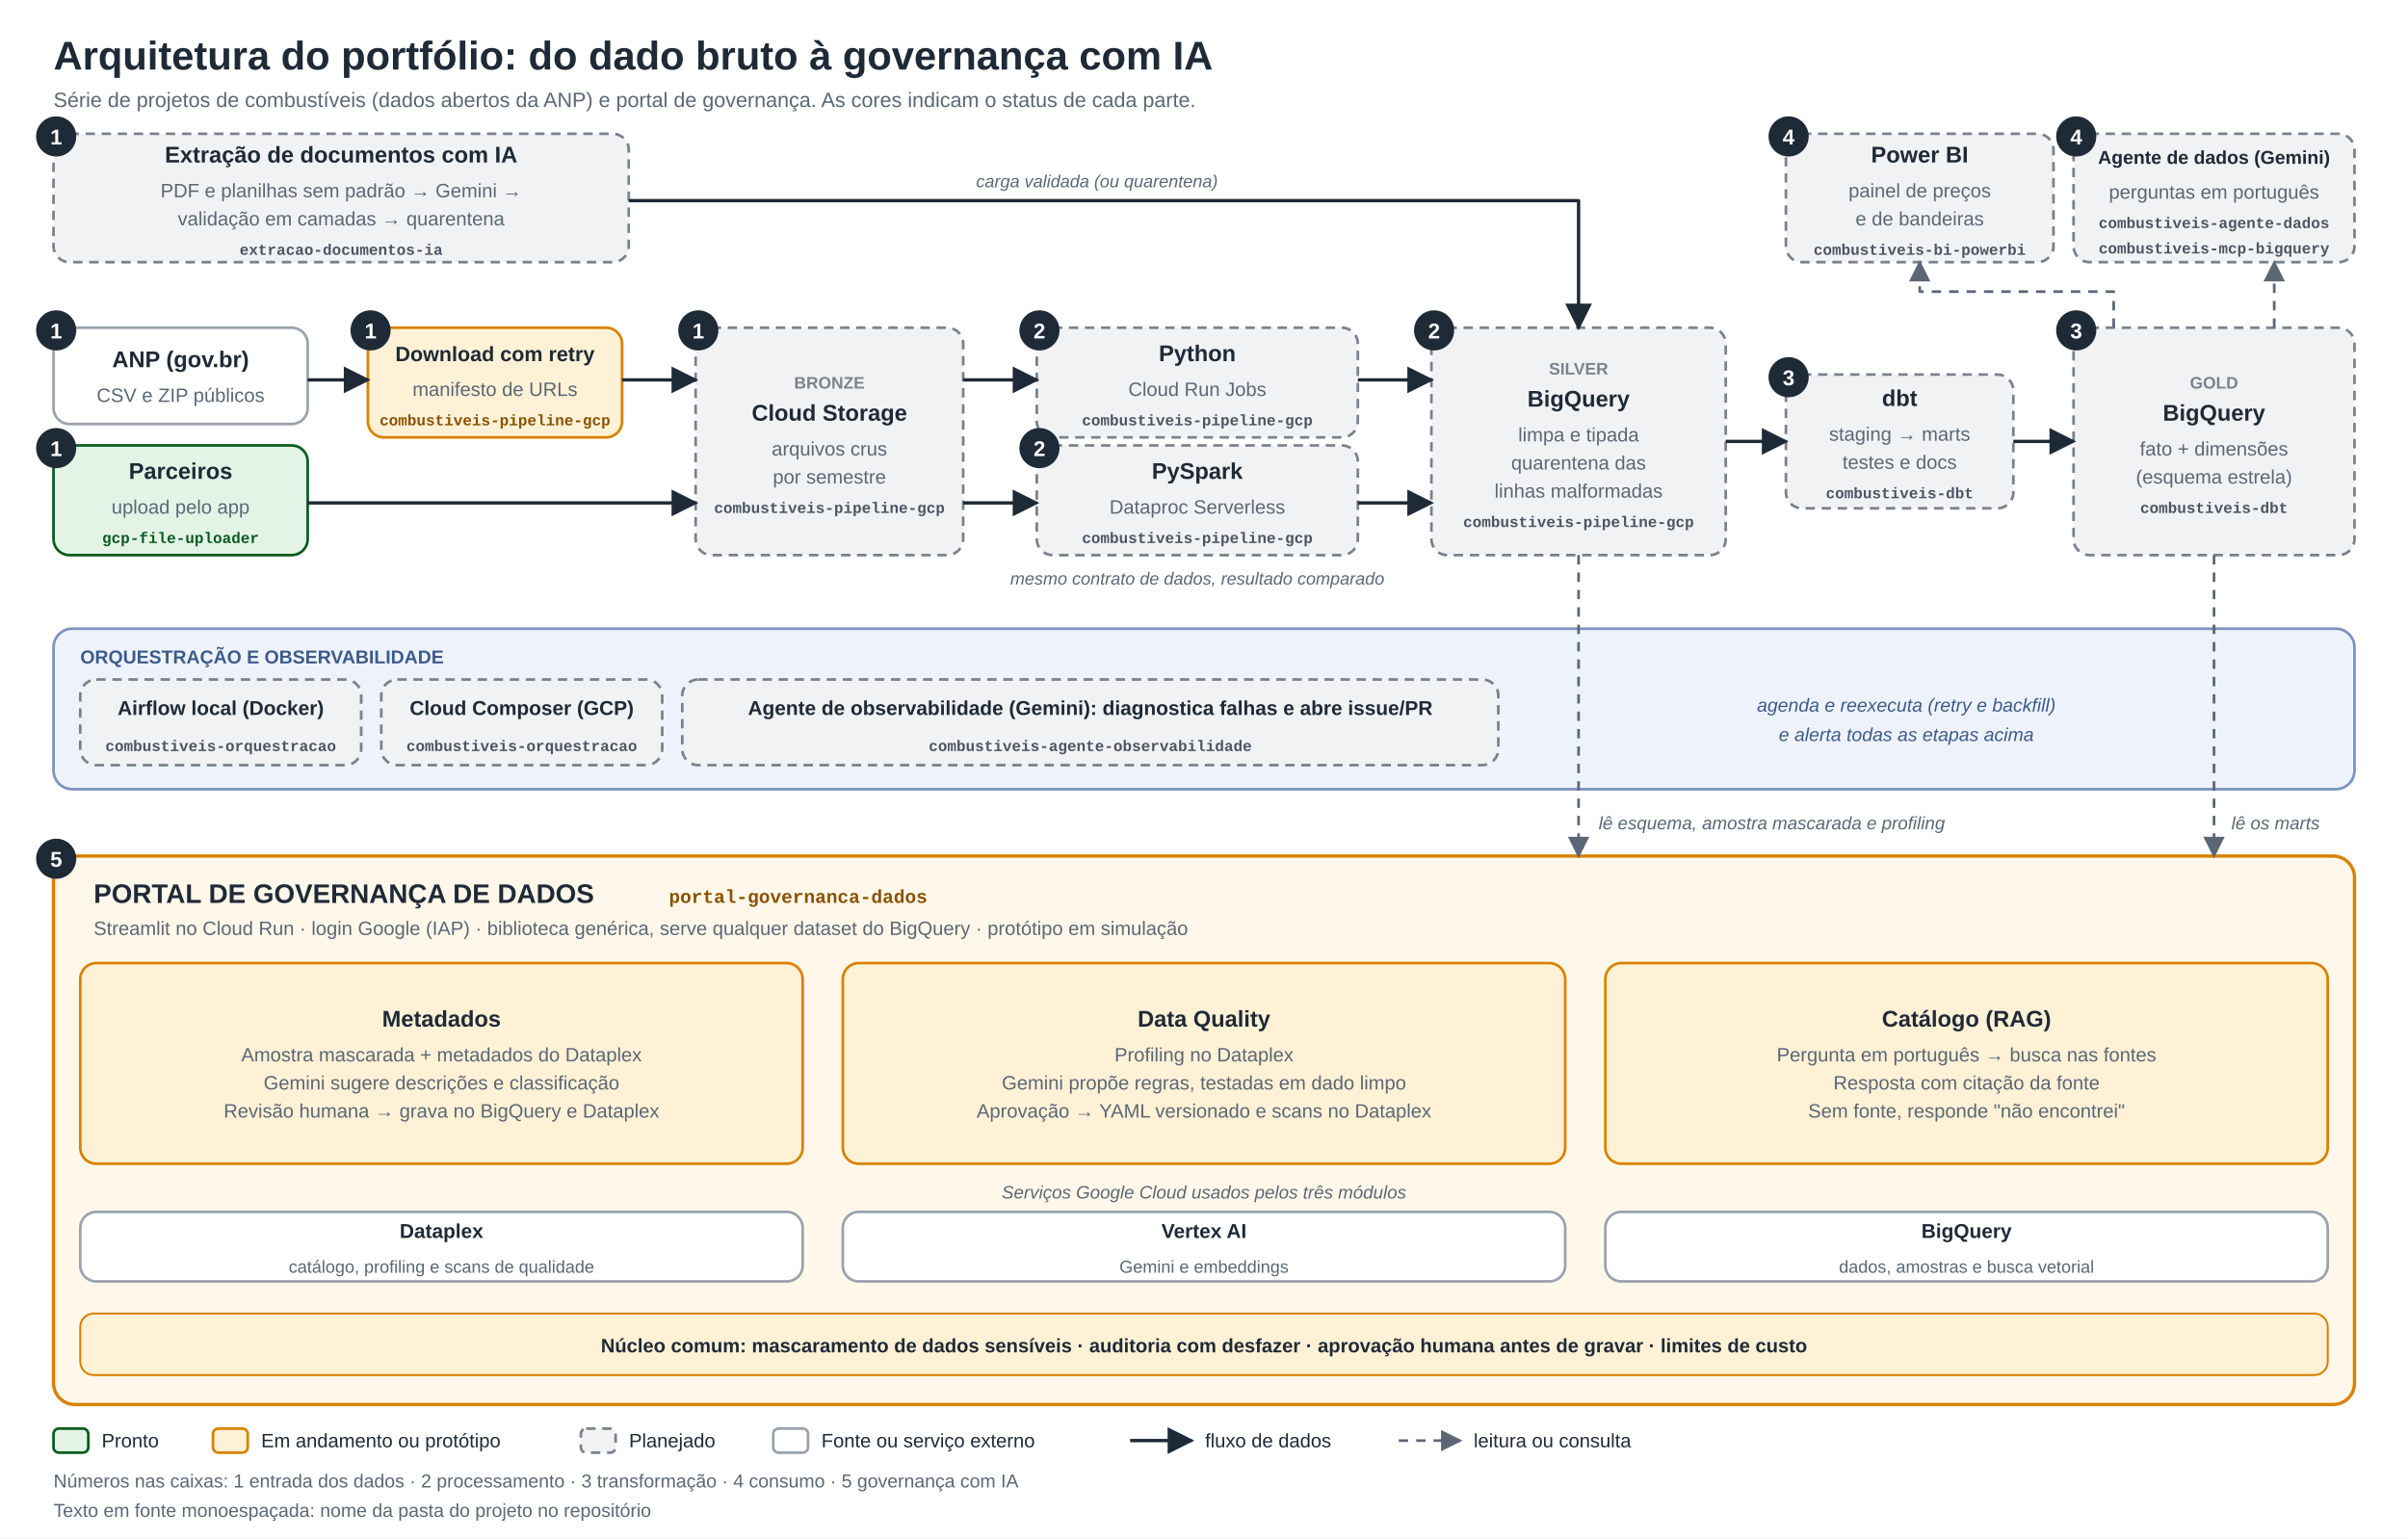
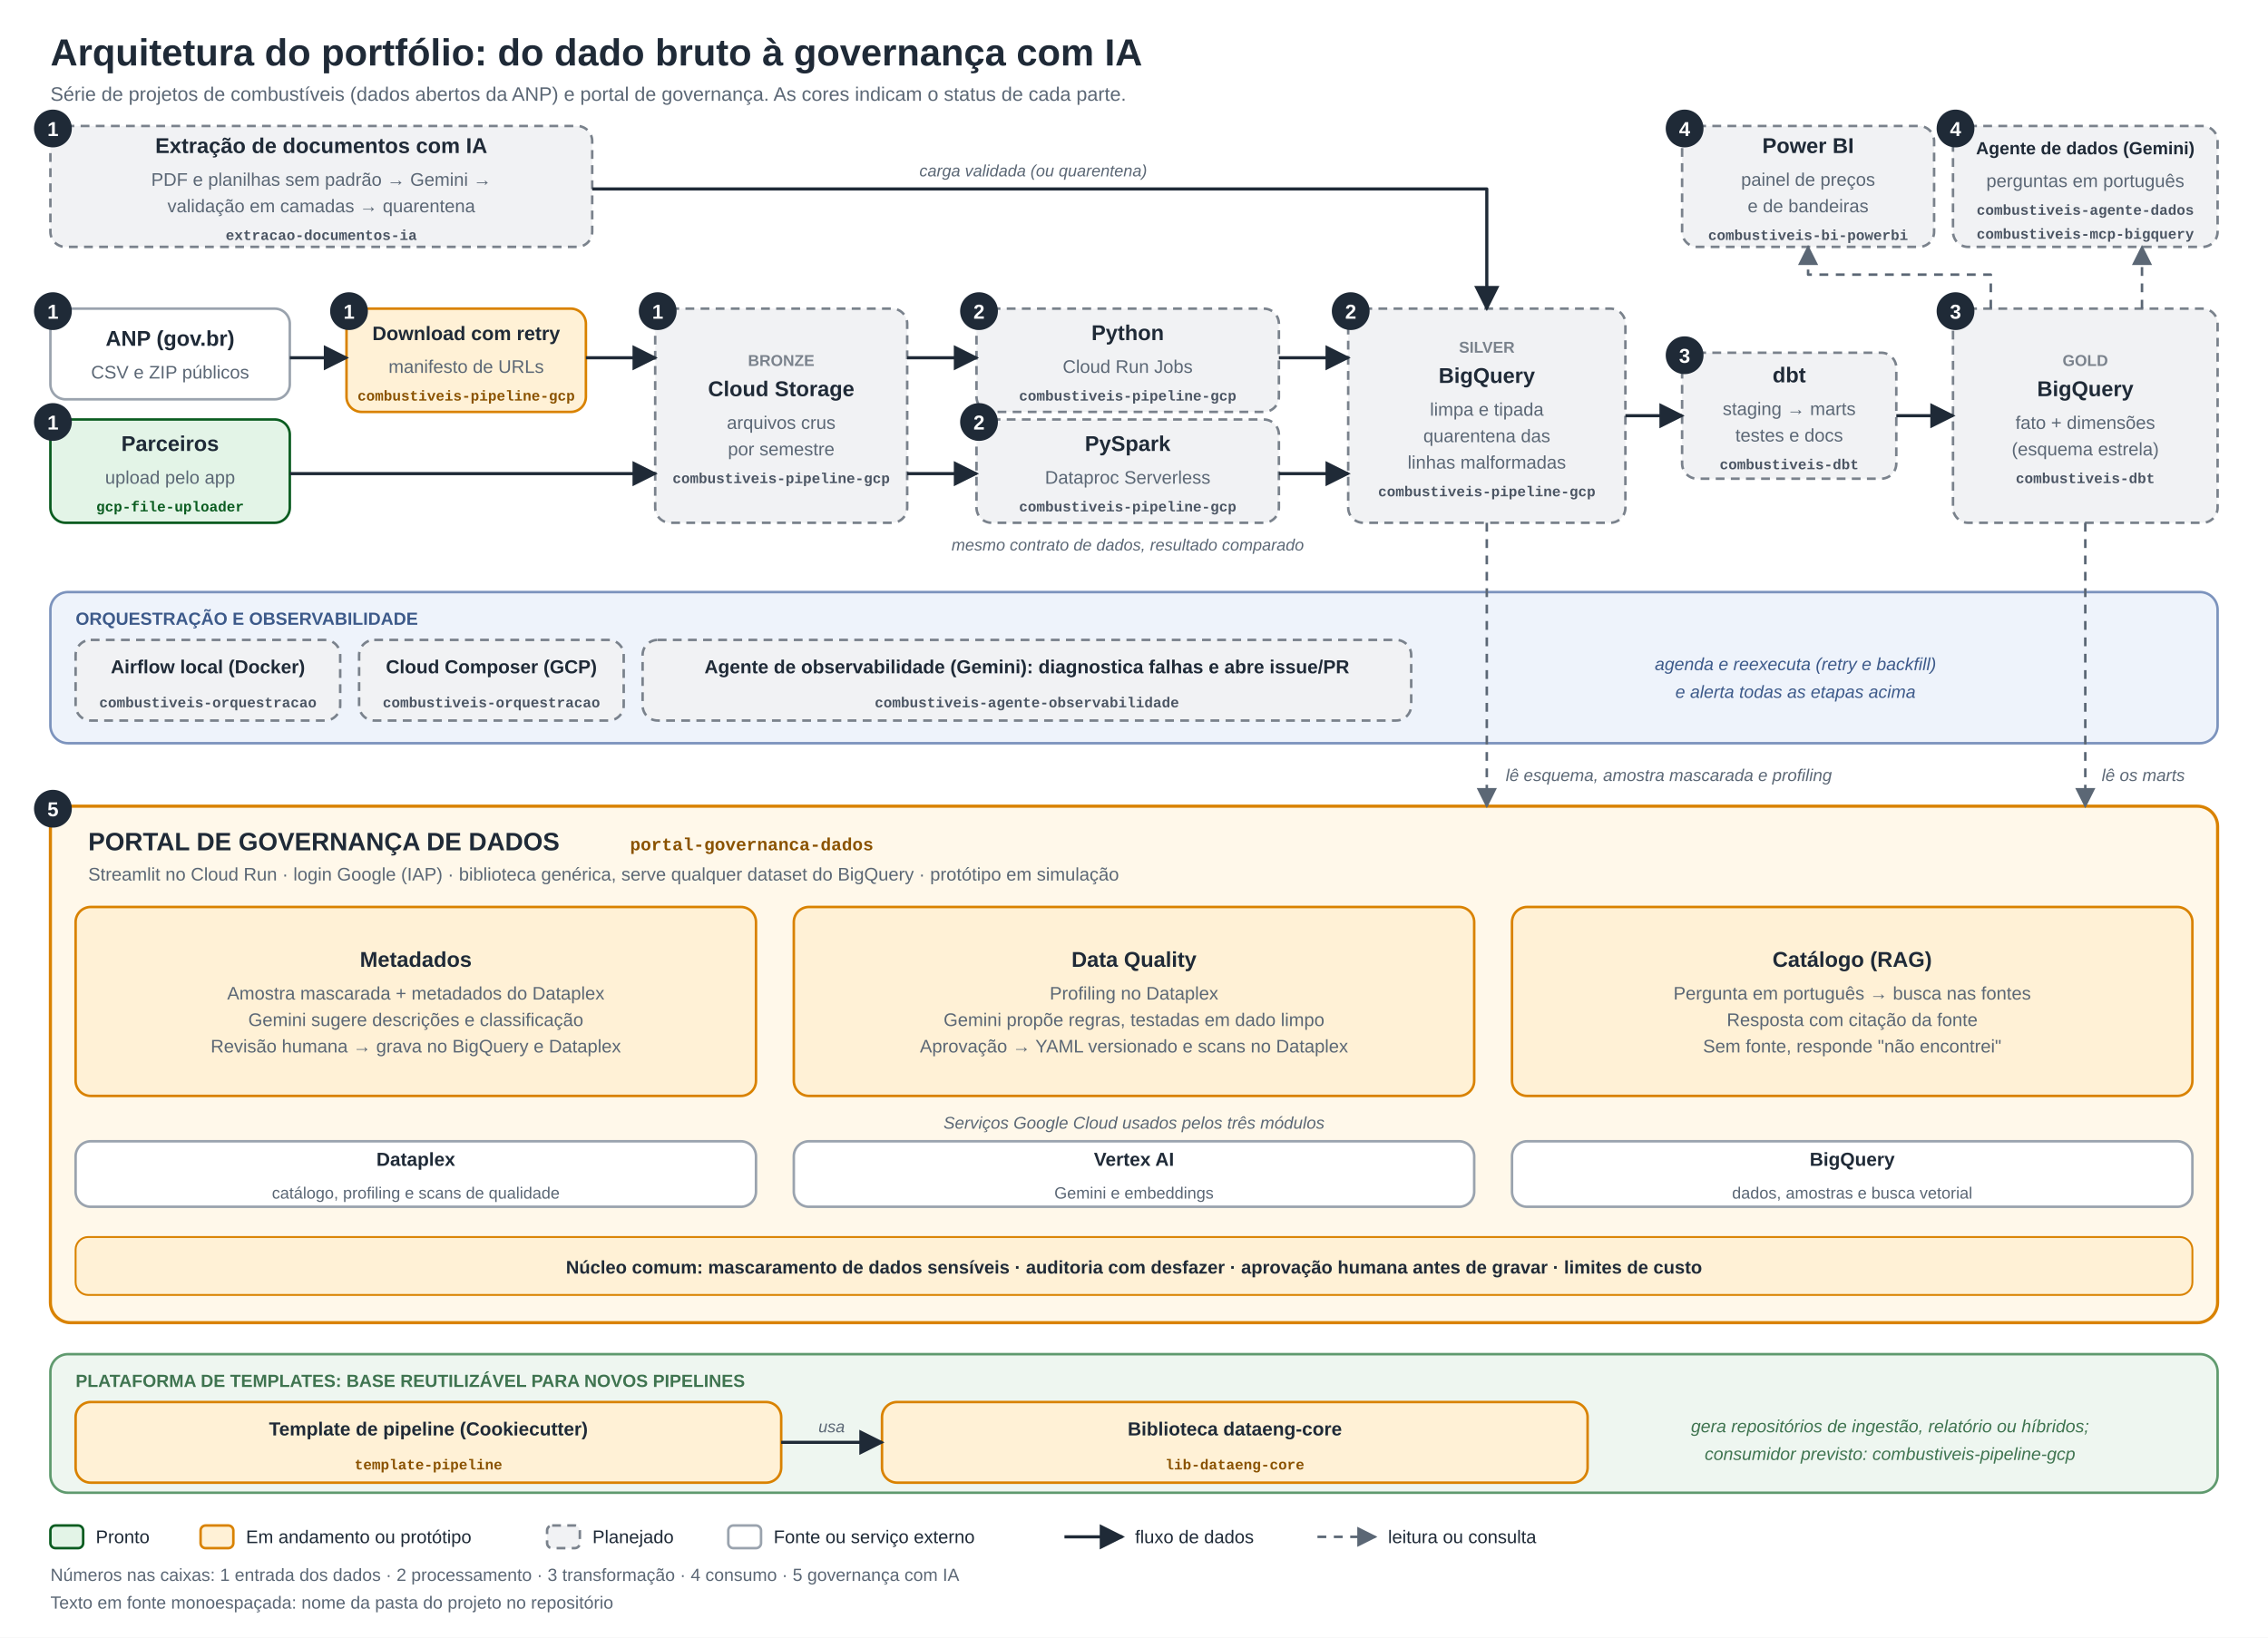
- <svg xmlns="http://www.w3.org/2000/svg" width="1800" height="1150" viewBox="0 0 1800 1150" font-family="'Segoe UI', 'Helvetica Neue', Arial, sans-serif">
+ <svg xmlns="http://www.w3.org/2000/svg" width="1800" height="1300" viewBox="0 0 1800 1300" font-family="'Segoe UI', 'Helvetica Neue', Arial, sans-serif">
  <defs>
    <marker id="arrow" viewBox="0 0 10 10" refX="9" refY="5" markerWidth="8" markerHeight="8" orient="auto-start-reverse">
      <path d="M0,0 L10,5 L0,10 z" fill="#1F2A37" />
    </marker>
    <marker id="arrowDash" viewBox="0 0 10 10" refX="9" refY="5" markerWidth="8" markerHeight="8" orient="auto-start-reverse">
      <path d="M0,0 L10,5 L0,10 z" fill="#5B6775" />
    </marker>
  </defs>
-   <rect width="1800" height="1150" fill="#FFFFFF" />
+   <rect width="1800" height="1300" fill="#FFFFFF" />
  <text x="40" y="52" font-size="30" font-weight="700" fill="#1F2A37" text-anchor="start" font-style="normal">Arquitetura do portfólio: do dado bruto à governança com IA</text>
  <text x="40" y="80" font-size="15.5" font-weight="400" fill="#5B6775" text-anchor="start" font-style="normal">Série de projetos de combustíveis (dados abertos da ANP) e portal de governança. As cores indicam o status de cada parte.</text>
  <rect x="40" y="100" width="430" height="96" rx="12" fill="#F1F2F4" stroke="#7A828C" stroke-width="2" stroke-dasharray="7 5" />
  <text x="255.0" y="121.5" font-size="17" font-weight="700" fill="#1F2A37" text-anchor="middle" font-style="normal">Extração de documentos com IA</text>
  <text x="255.0" y="147.5" font-size="14.5" font-weight="400" fill="#5B6775" text-anchor="middle" font-style="normal">PDF e planilhas sem padrão → Gemini →</text>
  <text x="255.0" y="168.5" font-size="14.5" font-weight="400" fill="#5B6775" text-anchor="middle" font-style="normal">validação em camadas → quarentena</text>
  <text x="255.0" y="190.5" font-size="11.5" font-weight="600" fill="#4B5563" text-anchor="middle" font-style="normal" font-family="'Cascadia Mono', Consolas, 'Courier New', monospace">extracao-documentos-ia</text>
  <circle cx="42" cy="102" r="15" fill="#1F2A37" />
  <text x="42" y="108" font-size="16" font-weight="700" fill="#fff" text-anchor="middle" font-style="normal">1</text>
  <rect x="1335" y="100" width="200" height="96" rx="12" fill="#F1F2F4" stroke="#7A828C" stroke-width="2" stroke-dasharray="7 5" />
  <text x="1435.0" y="121.5" font-size="17" font-weight="700" fill="#1F2A37" text-anchor="middle" font-style="normal">Power BI</text>
  <text x="1435.0" y="147.5" font-size="14.5" font-weight="400" fill="#5B6775" text-anchor="middle" font-style="normal">painel de preços</text>
  <text x="1435.0" y="168.5" font-size="14.5" font-weight="400" fill="#5B6775" text-anchor="middle" font-style="normal">e de bandeiras</text>
  <text x="1435.0" y="190.5" font-size="11.5" font-weight="600" fill="#4B5563" text-anchor="middle" font-style="normal" font-family="'Cascadia Mono', Consolas, 'Courier New', monospace">combustiveis-bi-powerbi</text>
  <circle cx="1337" cy="102" r="15" fill="#1F2A37" />
  <text x="1337" y="108" font-size="16" font-weight="700" fill="#fff" text-anchor="middle" font-style="normal">4</text>
  <rect x="1550" y="100" width="210" height="96" rx="12" fill="#F1F2F4" stroke="#7A828C" stroke-width="2" stroke-dasharray="7 5" />
  <text x="1655.0" y="122.5" font-size="14" font-weight="700" fill="#1F2A37" text-anchor="middle" font-style="normal">Agente de dados (Gemini)</text>
  <text x="1655.0" y="148.5" font-size="14.5" font-weight="400" fill="#5B6775" text-anchor="middle" font-style="normal">perguntas em português</text>
  <text x="1655.0" y="170.5" font-size="11.5" font-weight="600" fill="#4B5563" text-anchor="middle" font-style="normal" font-family="'Cascadia Mono', Consolas, 'Courier New', monospace">combustiveis-agente-dados</text>
  <text x="1655.0" y="189.5" font-size="11.5" font-weight="600" fill="#4B5563" text-anchor="middle" font-style="normal" font-family="'Cascadia Mono', Consolas, 'Courier New', monospace">combustiveis-mcp-bigquery</text>
  <circle cx="1552" cy="102" r="15" fill="#1F2A37" />
  <text x="1552" y="108" font-size="16" font-weight="700" fill="#fff" text-anchor="middle" font-style="normal">4</text>
  <rect x="40" y="245" width="190" height="72" rx="12" fill="#FFFFFF" stroke="#9AA3AE" stroke-width="2" />
  <text x="135.0" y="274.5" font-size="17" font-weight="700" fill="#1F2A37" text-anchor="middle" font-style="normal">ANP (gov.br)</text>
  <text x="135.0" y="300.5" font-size="14.5" font-weight="400" fill="#5B6775" text-anchor="middle" font-style="normal">CSV e ZIP públicos</text>
  <circle cx="42" cy="247" r="15" fill="#1F2A37" />
  <text x="42" y="253" font-size="16" font-weight="700" fill="#fff" text-anchor="middle" font-style="normal">1</text>
  <rect x="40" y="333" width="190" height="82" rx="12" fill="#E3F4E7" stroke="#0A5C20" stroke-width="2" />
  <text x="135.0" y="358.0" font-size="17" font-weight="700" fill="#1F2A37" text-anchor="middle" font-style="normal">Parceiros</text>
  <text x="135.0" y="384.0" font-size="14.5" font-weight="400" fill="#5B6775" text-anchor="middle" font-style="normal">upload pelo app</text>
  <text x="135.0" y="406.0" font-size="11.5" font-weight="600" fill="#0A5C20" text-anchor="middle" font-style="normal" font-family="'Cascadia Mono', Consolas, 'Courier New', monospace">gcp-file-uploader</text>
  <circle cx="42" cy="335" r="15" fill="#1F2A37" />
  <text x="42" y="341" font-size="16" font-weight="700" fill="#fff" text-anchor="middle" font-style="normal">1</text>
  <rect x="275" y="245" width="190" height="82" rx="12" fill="#FFF1D6" stroke="#D98200" stroke-width="2" />
  <text x="370.0" y="270.0" font-size="15.5" font-weight="700" fill="#1F2A37" text-anchor="middle" font-style="normal">Download com retry</text>
  <text x="370.0" y="296.0" font-size="14.5" font-weight="400" fill="#5B6775" text-anchor="middle" font-style="normal">manifesto de URLs</text>
  <text x="370.0" y="318.0" font-size="11.5" font-weight="600" fill="#8A5200" text-anchor="middle" font-style="normal" font-family="'Cascadia Mono', Consolas, 'Courier New', monospace">combustiveis-pipeline-gcp</text>
  <circle cx="277" cy="247" r="15" fill="#1F2A37" />
  <text x="277" y="253" font-size="16" font-weight="700" fill="#fff" text-anchor="middle" font-style="normal">1</text>
  <rect x="520" y="245" width="200" height="170" rx="12" fill="#F1F2F4" stroke="#7A828C" stroke-width="2" stroke-dasharray="7 5" />
  <text x="620.0" y="290.5" font-size="12.5" font-weight="700" fill="#7A828C" text-anchor="middle" font-style="normal">BRONZE</text>
  <text x="620.0" y="314.5" font-size="17" font-weight="700" fill="#1F2A37" text-anchor="middle" font-style="normal">Cloud Storage</text>
  <text x="620.0" y="340.5" font-size="14.5" font-weight="400" fill="#5B6775" text-anchor="middle" font-style="normal">arquivos crus</text>
  <text x="620.0" y="361.5" font-size="14.5" font-weight="400" fill="#5B6775" text-anchor="middle" font-style="normal">por semestre</text>
  <text x="620.0" y="383.5" font-size="11.5" font-weight="600" fill="#4B5563" text-anchor="middle" font-style="normal" font-family="'Cascadia Mono', Consolas, 'Courier New', monospace">combustiveis-pipeline-gcp</text>
  <circle cx="522" cy="247" r="15" fill="#1F2A37" />
  <text x="522" y="253" font-size="16" font-weight="700" fill="#fff" text-anchor="middle" font-style="normal">1</text>
  <rect x="775" y="245" width="240" height="82" rx="12" fill="#F1F2F4" stroke="#7A828C" stroke-width="2" stroke-dasharray="7 5" />
  <text x="895.0" y="270.0" font-size="17" font-weight="700" fill="#1F2A37" text-anchor="middle" font-style="normal">Python</text>
  <text x="895.0" y="296.0" font-size="14.5" font-weight="400" fill="#5B6775" text-anchor="middle" font-style="normal">Cloud Run Jobs</text>
  <text x="895.0" y="318.0" font-size="11.5" font-weight="600" fill="#4B5563" text-anchor="middle" font-style="normal" font-family="'Cascadia Mono', Consolas, 'Courier New', monospace">combustiveis-pipeline-gcp</text>
  <circle cx="777" cy="247" r="15" fill="#1F2A37" />
  <text x="777" y="253" font-size="16" font-weight="700" fill="#fff" text-anchor="middle" font-style="normal">2</text>
  <rect x="775" y="333" width="240" height="82" rx="12" fill="#F1F2F4" stroke="#7A828C" stroke-width="2" stroke-dasharray="7 5" />
  <text x="895.0" y="358.0" font-size="17" font-weight="700" fill="#1F2A37" text-anchor="middle" font-style="normal">PySpark</text>
  <text x="895.0" y="384.0" font-size="14.5" font-weight="400" fill="#5B6775" text-anchor="middle" font-style="normal">Dataproc Serverless</text>
  <text x="895.0" y="406.0" font-size="11.5" font-weight="600" fill="#4B5563" text-anchor="middle" font-style="normal" font-family="'Cascadia Mono', Consolas, 'Courier New', monospace">combustiveis-pipeline-gcp</text>
  <circle cx="777" cy="335" r="15" fill="#1F2A37" />
  <text x="777" y="341" font-size="16" font-weight="700" fill="#fff" text-anchor="middle" font-style="normal">2</text>
  <rect x="1070" y="245" width="220" height="170" rx="12" fill="#F1F2F4" stroke="#7A828C" stroke-width="2" stroke-dasharray="7 5" />
  <text x="1180.0" y="280.0" font-size="12.5" font-weight="700" fill="#7A828C" text-anchor="middle" font-style="normal">SILVER</text>
  <text x="1180.0" y="304.0" font-size="17" font-weight="700" fill="#1F2A37" text-anchor="middle" font-style="normal">BigQuery</text>
  <text x="1180.0" y="330.0" font-size="14.5" font-weight="400" fill="#5B6775" text-anchor="middle" font-style="normal">limpa e tipada</text>
  <text x="1180.0" y="351.0" font-size="14.5" font-weight="400" fill="#5B6775" text-anchor="middle" font-style="normal">quarentena das</text>
  <text x="1180.0" y="372.0" font-size="14.5" font-weight="400" fill="#5B6775" text-anchor="middle" font-style="normal">linhas malformadas</text>
  <text x="1180.0" y="394.0" font-size="11.5" font-weight="600" fill="#4B5563" text-anchor="middle" font-style="normal" font-family="'Cascadia Mono', Consolas, 'Courier New', monospace">combustiveis-pipeline-gcp</text>
  <circle cx="1072" cy="247" r="15" fill="#1F2A37" />
  <text x="1072" y="253" font-size="16" font-weight="700" fill="#fff" text-anchor="middle" font-style="normal">2</text>
  <rect x="1335" y="280" width="170" height="100" rx="12" fill="#F1F2F4" stroke="#7A828C" stroke-width="2" stroke-dasharray="7 5" />
  <text x="1420.0" y="303.5" font-size="17" font-weight="700" fill="#1F2A37" text-anchor="middle" font-style="normal">dbt</text>
  <text x="1420.0" y="329.5" font-size="14.5" font-weight="400" fill="#5B6775" text-anchor="middle" font-style="normal">staging → marts</text>
  <text x="1420.0" y="350.5" font-size="14.5" font-weight="400" fill="#5B6775" text-anchor="middle" font-style="normal">testes e docs</text>
  <text x="1420.0" y="372.5" font-size="11.5" font-weight="600" fill="#4B5563" text-anchor="middle" font-style="normal" font-family="'Cascadia Mono', Consolas, 'Courier New', monospace">combustiveis-dbt</text>
  <circle cx="1337" cy="282" r="15" fill="#1F2A37" />
  <text x="1337" y="288" font-size="16" font-weight="700" fill="#fff" text-anchor="middle" font-style="normal">3</text>
  <rect x="1550" y="245" width="210" height="170" rx="12" fill="#F1F2F4" stroke="#7A828C" stroke-width="2" stroke-dasharray="7 5" />
  <text x="1655.0" y="290.5" font-size="12.5" font-weight="700" fill="#7A828C" text-anchor="middle" font-style="normal">GOLD</text>
  <text x="1655.0" y="314.5" font-size="17" font-weight="700" fill="#1F2A37" text-anchor="middle" font-style="normal">BigQuery</text>
  <text x="1655.0" y="340.5" font-size="14.5" font-weight="400" fill="#5B6775" text-anchor="middle" font-style="normal">fato + dimensões</text>
  <text x="1655.0" y="361.5" font-size="14.5" font-weight="400" fill="#5B6775" text-anchor="middle" font-style="normal">(esquema estrela)</text>
  <text x="1655.0" y="383.5" font-size="11.5" font-weight="600" fill="#4B5563" text-anchor="middle" font-style="normal" font-family="'Cascadia Mono', Consolas, 'Courier New', monospace">combustiveis-dbt</text>
  <circle cx="1552" cy="247" r="15" fill="#1F2A37" />
  <text x="1552" y="253" font-size="16" font-weight="700" fill="#fff" text-anchor="middle" font-style="normal">3</text>
  <text x="895" y="437" font-size="13" font-weight="400" fill="#5B6775" text-anchor="middle" font-style="italic">mesmo contrato de dados, resultado comparado</text>
  <polyline points="230,284 275,284" fill="none" stroke="#1F2A37" stroke-width="2.5" stroke-linejoin="round" marker-end="url(#arrow)" />
  <polyline points="465,284 520,284" fill="none" stroke="#1F2A37" stroke-width="2.5" stroke-linejoin="round" marker-end="url(#arrow)" />
  <polyline points="230,376 520,376" fill="none" stroke="#1F2A37" stroke-width="2.5" stroke-linejoin="round" marker-end="url(#arrow)" />
  <polyline points="720,284 775,284" fill="none" stroke="#1F2A37" stroke-width="2.5" stroke-linejoin="round" marker-end="url(#arrow)" />
  <polyline points="720,376 775,376" fill="none" stroke="#1F2A37" stroke-width="2.5" stroke-linejoin="round" marker-end="url(#arrow)" />
  <polyline points="1015,284 1070,284" fill="none" stroke="#1F2A37" stroke-width="2.5" stroke-linejoin="round" marker-end="url(#arrow)" />
  <polyline points="1015,376 1070,376" fill="none" stroke="#1F2A37" stroke-width="2.5" stroke-linejoin="round" marker-end="url(#arrow)" />
  <polyline points="1290,330 1335,330" fill="none" stroke="#1F2A37" stroke-width="2.5" stroke-linejoin="round" marker-end="url(#arrow)" />
  <polyline points="1505,330 1550,330" fill="none" stroke="#1F2A37" stroke-width="2.5" stroke-linejoin="round" marker-end="url(#arrow)" />
  <polyline points="470,150 1180,150 1180,245" fill="none" stroke="#1F2A37" stroke-width="2.5" stroke-linejoin="round" marker-end="url(#arrow)" />
  <text x="820" y="140" font-size="13" font-weight="400" fill="#5B6775" text-anchor="middle" font-style="italic">carga validada (ou quarentena)</text>
  <polyline points="1580,245 1580,218 1435,218 1435,196" fill="none" stroke="#5B6775" stroke-width="2" stroke-dasharray="7 6" stroke-linejoin="round" marker-end="url(#arrowDash)" />
  <polyline points="1700,245 1700,196" fill="none" stroke="#5B6775" stroke-width="2" stroke-dasharray="7 6" stroke-linejoin="round" marker-end="url(#arrowDash)" />
  <rect x="40" y="470" width="1720" height="120" rx="14" fill="#EEF3FB" stroke="#7C93BD" stroke-width="2" />
  <text x="60" y="496" font-size="14" font-weight="700" fill="#3D5A8A" text-anchor="start" font-style="normal">ORQUESTRAÇÃO E OBSERVABILIDADE</text>
  <rect x="60" y="508" width="210" height="64" rx="12" fill="#F1F2F4" stroke="#7A828C" stroke-width="2" stroke-dasharray="7 5" />
  <text x="165.0" y="534.5" font-size="15" font-weight="700" fill="#1F2A37" text-anchor="middle" font-style="normal">Airflow local (Docker)</text>
  <text x="165.0" y="561.5" font-size="11.5" font-weight="600" fill="#4B5563" text-anchor="middle" font-style="normal" font-family="'Cascadia Mono', Consolas, 'Courier New', monospace">combustiveis-orquestracao</text>
  <rect x="285" y="508" width="210" height="64" rx="12" fill="#F1F2F4" stroke="#7A828C" stroke-width="2" stroke-dasharray="7 5" />
  <text x="390.0" y="534.5" font-size="15" font-weight="700" fill="#1F2A37" text-anchor="middle" font-style="normal">Cloud Composer (GCP)</text>
  <text x="390.0" y="561.5" font-size="11.5" font-weight="600" fill="#4B5563" text-anchor="middle" font-style="normal" font-family="'Cascadia Mono', Consolas, 'Courier New', monospace">combustiveis-orquestracao</text>
  <rect x="510" y="508" width="610" height="64" rx="12" fill="#F1F2F4" stroke="#7A828C" stroke-width="2" stroke-dasharray="7 5" />
  <text x="815.0" y="534.5" font-size="15" font-weight="700" fill="#1F2A37" text-anchor="middle" font-style="normal">Agente de observabilidade (Gemini): diagnostica falhas e abre issue/PR</text>
  <text x="815.0" y="561.5" font-size="11.5" font-weight="600" fill="#4B5563" text-anchor="middle" font-style="normal" font-family="'Cascadia Mono', Consolas, 'Courier New', monospace">combustiveis-agente-observabilidade</text>
  <text x="1425" y="532" font-size="14" font-weight="400" fill="#3D5A8A" text-anchor="middle" font-style="italic">agenda e reexecuta (retry e backfill)</text>
  <text x="1425" y="554" font-size="14" font-weight="400" fill="#3D5A8A" text-anchor="middle" font-style="italic">e alerta todas as etapas acima</text>
  <rect x="40" y="640" width="1720" height="410" rx="16" fill="#FFF8EA" stroke="#D98200" stroke-width="2.5" />
  <circle cx="42" cy="642" r="15" fill="#1F2A37" />
  <text x="42" y="648" font-size="16" font-weight="700" fill="#fff" text-anchor="middle" font-style="normal">5</text>
  <text x="70" y="675" font-size="20" font-weight="700" fill="#1F2A37" text-anchor="start" font-style="normal">PORTAL DE GOVERNANÇA DE DADOS</text>
  <text x="500" y="675" font-size="14" font-weight="600" fill="#8A5200" text-anchor="start" font-style="normal" font-family="'Cascadia Mono', Consolas, 'Courier New', monospace">portal-governanca-dados</text>
  <text x="70" y="699" font-size="14.5" font-weight="400" fill="#5B6775" text-anchor="start" font-style="normal">Streamlit no Cloud Run · login Google (IAP) · biblioteca genérica, serve qualquer dataset do BigQuery · protótipo em simulação</text>
  <rect x="60" y="720" width="540" height="150" rx="12" fill="#FFF1D6" stroke="#D98200" stroke-width="2" />
  <text x="330.0" y="767.5" font-size="17" font-weight="700" fill="#1F2A37" text-anchor="middle" font-style="normal">Metadados</text>
  <text x="330.0" y="793.5" font-size="14.5" font-weight="400" fill="#5B6775" text-anchor="middle" font-style="normal">Amostra mascarada + metadados do Dataplex</text>
  <text x="330.0" y="814.5" font-size="14.5" font-weight="400" fill="#5B6775" text-anchor="middle" font-style="normal">Gemini sugere descrições e classificação</text>
  <text x="330.0" y="835.5" font-size="14.5" font-weight="400" fill="#5B6775" text-anchor="middle" font-style="normal">Revisão humana → grava no BigQuery e Dataplex</text>
  <rect x="630" y="720" width="540" height="150" rx="12" fill="#FFF1D6" stroke="#D98200" stroke-width="2" />
  <text x="900.0" y="767.5" font-size="17" font-weight="700" fill="#1F2A37" text-anchor="middle" font-style="normal">Data Quality</text>
  <text x="900.0" y="793.5" font-size="14.5" font-weight="400" fill="#5B6775" text-anchor="middle" font-style="normal">Profiling no Dataplex</text>
  <text x="900.0" y="814.5" font-size="14.5" font-weight="400" fill="#5B6775" text-anchor="middle" font-style="normal">Gemini propõe regras, testadas em dado limpo</text>
  <text x="900.0" y="835.5" font-size="14.5" font-weight="400" fill="#5B6775" text-anchor="middle" font-style="normal">Aprovação → YAML versionado e scans no Dataplex</text>
  <rect x="1200" y="720" width="540" height="150" rx="12" fill="#FFF1D6" stroke="#D98200" stroke-width="2" />
  <text x="1470.0" y="767.5" font-size="17" font-weight="700" fill="#1F2A37" text-anchor="middle" font-style="normal">Catálogo (RAG)</text>
  <text x="1470.0" y="793.5" font-size="14.5" font-weight="400" fill="#5B6775" text-anchor="middle" font-style="normal">Pergunta em português → busca nas fontes</text>
  <text x="1470.0" y="814.5" font-size="14.5" font-weight="400" fill="#5B6775" text-anchor="middle" font-style="normal">Resposta com citação da fonte</text>
  <text x="1470.0" y="835.5" font-size="14.5" font-weight="400" fill="#5B6775" text-anchor="middle" font-style="normal">Sem fonte, responde "não encontrei"</text>
  <text x="900" y="896" font-size="13.5" font-weight="400" fill="#5B6775" text-anchor="middle" font-style="italic">Serviços Google Cloud usados pelos três módulos</text>
  <rect x="60" y="906" width="540" height="52" rx="12" fill="#FFFFFF" stroke="#9AA3AE" stroke-width="2" />
  <text x="330.0" y="925.5" font-size="15" font-weight="700" fill="#1F2A37" text-anchor="middle" font-style="normal">Dataplex</text>
  <text x="330.0" y="951.5" font-size="13" font-weight="400" fill="#5B6775" text-anchor="middle" font-style="normal">catálogo, profiling e scans de qualidade</text>
  <rect x="630" y="906" width="540" height="52" rx="12" fill="#FFFFFF" stroke="#9AA3AE" stroke-width="2" />
  <text x="900.0" y="925.5" font-size="15" font-weight="700" fill="#1F2A37" text-anchor="middle" font-style="normal">Vertex AI</text>
  <text x="900.0" y="951.5" font-size="13" font-weight="400" fill="#5B6775" text-anchor="middle" font-style="normal">Gemini e embeddings</text>
  <rect x="1200" y="906" width="540" height="52" rx="12" fill="#FFFFFF" stroke="#9AA3AE" stroke-width="2" />
  <text x="1470.0" y="925.5" font-size="15" font-weight="700" fill="#1F2A37" text-anchor="middle" font-style="normal">BigQuery</text>
  <text x="1470.0" y="951.5" font-size="13" font-weight="400" fill="#5B6775" text-anchor="middle" font-style="normal">dados, amostras e busca vetorial</text>
  <rect x="60" y="982" width="1680" height="46" rx="10" fill="#FFF1D6" stroke="#D98200" stroke-width="1.5" />
  <text x="900" y="1011" font-size="14.5" font-weight="600" fill="#1F2A37" text-anchor="middle" font-style="normal">Núcleo comum: mascaramento de dados sensíveis · auditoria com desfazer · aprovação humana antes de gravar · limites de custo</text>
  <polyline points="1180,415 1180,640" fill="none" stroke="#5B6775" stroke-width="2" stroke-dasharray="7 6" stroke-linejoin="round" marker-end="url(#arrowDash)" />
  <polyline points="1655,415 1655,640" fill="none" stroke="#5B6775" stroke-width="2" stroke-dasharray="7 6" stroke-linejoin="round" marker-end="url(#arrowDash)" />
  <text x="1195" y="620" font-size="13.5" font-weight="400" fill="#5B6775" text-anchor="start" font-style="italic">lê esquema, amostra mascarada e profiling</text>
  <text x="1668" y="620" font-size="13.5" font-weight="400" fill="#5B6775" text-anchor="start" font-style="italic">lê os marts</text>
-   <rect x="40" y="1068" width="26" height="18" rx="4" fill="#E3F4E7" stroke="#0A5C20" stroke-width="2" />
-   <text x="76" y="1082" font-size="14.5" font-weight="400" fill="#1F2A37" text-anchor="start" font-style="normal">Pronto</text>
-   <rect x="159.2" y="1068" width="26" height="18" rx="4" fill="#FFF1D6" stroke="#D98200" stroke-width="2" />
-   <text x="195.2" y="1082" font-size="14.5" font-weight="400" fill="#1F2A37" text-anchor="start" font-style="normal">Em andamento ou protótipo</text>
-   <rect x="434.2" y="1068" width="26" height="18" rx="4" fill="#F1F2F4" stroke="#7A828C" stroke-width="2" stroke-dasharray="7 5" />
-   <text x="470.2" y="1082" font-size="14.5" font-weight="400" fill="#1F2A37" text-anchor="start" font-style="normal">Planejado</text>
-   <rect x="578.0" y="1068" width="26" height="18" rx="4" fill="#FFFFFF" stroke="#9AA3AE" stroke-width="2" />
-   <text x="614.0" y="1082" font-size="14.5" font-weight="400" fill="#1F2A37" text-anchor="start" font-style="normal">Fonte ou serviço externo</text>
-   <polyline points="844.8,1077 890.8,1077" fill="none" stroke="#1F2A37" stroke-width="2.5" stroke-linejoin="round" marker-end="url(#arrow)" />
-   <text x="900.8" y="1082" font-size="14.5" font-weight="400" fill="#1F2A37" text-anchor="start" font-style="normal">fluxo de dados</text>
-   <polyline points="1045.6,1077 1091.6,1077" fill="none" stroke="#5B6775" stroke-width="2" stroke-dasharray="7 6" stroke-linejoin="round" marker-end="url(#arrowDash)" />
-   <text x="1101.6" y="1082" font-size="14.5" font-weight="400" fill="#1F2A37" text-anchor="start" font-style="normal">leitura ou consulta</text>
-   <text x="40" y="1112" font-size="14" font-weight="400" fill="#5B6775" text-anchor="start" font-style="normal">Números nas caixas: 1 entrada dos dados · 2 processamento · 3 transformação · 4 consumo · 5 governança com IA</text>
-   <text x="40" y="1134" font-size="14" font-weight="400" fill="#5B6775" text-anchor="start" font-style="normal">Texto em fonte monoespaçada: nome da pasta do projeto no repositório</text>
+   <rect x="40" y="1075" width="1720" height="110" rx="14" fill="#EEF6F0" stroke="#5F9A6E" stroke-width="2" />
+   <text x="60" y="1101" font-size="14" font-weight="700" fill="#3F7450" text-anchor="start" font-style="normal">PLATAFORMA DE TEMPLATES: BASE REUTILIZÁVEL PARA NOVOS PIPELINES</text>
+   <rect x="60" y="1113" width="560" height="64" rx="12" fill="#FFF1D6" stroke="#D98200" stroke-width="2" />
+   <text x="340.0" y="1139.5" font-size="15" font-weight="700" fill="#1F2A37" text-anchor="middle" font-style="normal">Template de pipeline (Cookiecutter)</text>
+   <text x="340.0" y="1166.5" font-size="11.5" font-weight="600" fill="#8A5200" text-anchor="middle" font-style="normal" font-family="'Cascadia Mono', Consolas, 'Courier New', monospace">template-pipeline</text>
+   <rect x="700" y="1113" width="560" height="64" rx="12" fill="#FFF1D6" stroke="#D98200" stroke-width="2" />
+   <text x="980.0" y="1139.5" font-size="15" font-weight="700" fill="#1F2A37" text-anchor="middle" font-style="normal">Biblioteca dataeng-core</text>
+   <text x="980.0" y="1166.5" font-size="11.5" font-weight="600" fill="#8A5200" text-anchor="middle" font-style="normal" font-family="'Cascadia Mono', Consolas, 'Courier New', monospace">lib-dataeng-core</text>
+   <polyline points="620,1145 700,1145" fill="none" stroke="#1F2A37" stroke-width="2.5" stroke-linejoin="round" marker-end="url(#arrow)" />
+   <text x="660" y="1137" font-size="13" font-weight="400" fill="#5B6775" text-anchor="middle" font-style="italic">usa</text>
+   <text x="1500" y="1137" font-size="14" font-weight="400" fill="#3F7450" text-anchor="middle" font-style="italic">gera repositórios de ingestão, relatório ou híbridos;</text>
+   <text x="1500" y="1159" font-size="14" font-weight="400" fill="#3F7450" text-anchor="middle" font-style="italic">consumidor previsto: combustiveis-pipeline-gcp</text>
+   <rect x="40" y="1211" width="26" height="18" rx="4" fill="#E3F4E7" stroke="#0A5C20" stroke-width="2" />
+   <text x="76" y="1225" font-size="14.5" font-weight="400" fill="#1F2A37" text-anchor="start" font-style="normal">Pronto</text>
+   <rect x="159.2" y="1211" width="26" height="18" rx="4" fill="#FFF1D6" stroke="#D98200" stroke-width="2" />
+   <text x="195.2" y="1225" font-size="14.5" font-weight="400" fill="#1F2A37" text-anchor="start" font-style="normal">Em andamento ou protótipo</text>
+   <rect x="434.2" y="1211" width="26" height="18" rx="4" fill="#F1F2F4" stroke="#7A828C" stroke-width="2" stroke-dasharray="7 5" />
+   <text x="470.2" y="1225" font-size="14.5" font-weight="400" fill="#1F2A37" text-anchor="start" font-style="normal">Planejado</text>
+   <rect x="578.0" y="1211" width="26" height="18" rx="4" fill="#FFFFFF" stroke="#9AA3AE" stroke-width="2" />
+   <text x="614.0" y="1225" font-size="14.5" font-weight="400" fill="#1F2A37" text-anchor="start" font-style="normal">Fonte ou serviço externo</text>
+   <polyline points="844.8,1220 890.8,1220" fill="none" stroke="#1F2A37" stroke-width="2.5" stroke-linejoin="round" marker-end="url(#arrow)" />
+   <text x="900.8" y="1225" font-size="14.5" font-weight="400" fill="#1F2A37" text-anchor="start" font-style="normal">fluxo de dados</text>
+   <polyline points="1045.6,1220 1091.6,1220" fill="none" stroke="#5B6775" stroke-width="2" stroke-dasharray="7 6" stroke-linejoin="round" marker-end="url(#arrowDash)" />
+   <text x="1101.6" y="1225" font-size="14.5" font-weight="400" fill="#1F2A37" text-anchor="start" font-style="normal">leitura ou consulta</text>
+   <text x="40" y="1255" font-size="14" font-weight="400" fill="#5B6775" text-anchor="start" font-style="normal">Números nas caixas: 1 entrada dos dados · 2 processamento · 3 transformação · 4 consumo · 5 governança com IA</text>
+   <text x="40" y="1277" font-size="14" font-weight="400" fill="#5B6775" text-anchor="start" font-style="normal">Texto em fonte monoespaçada: nome da pasta do projeto no repositório</text>
</svg>
